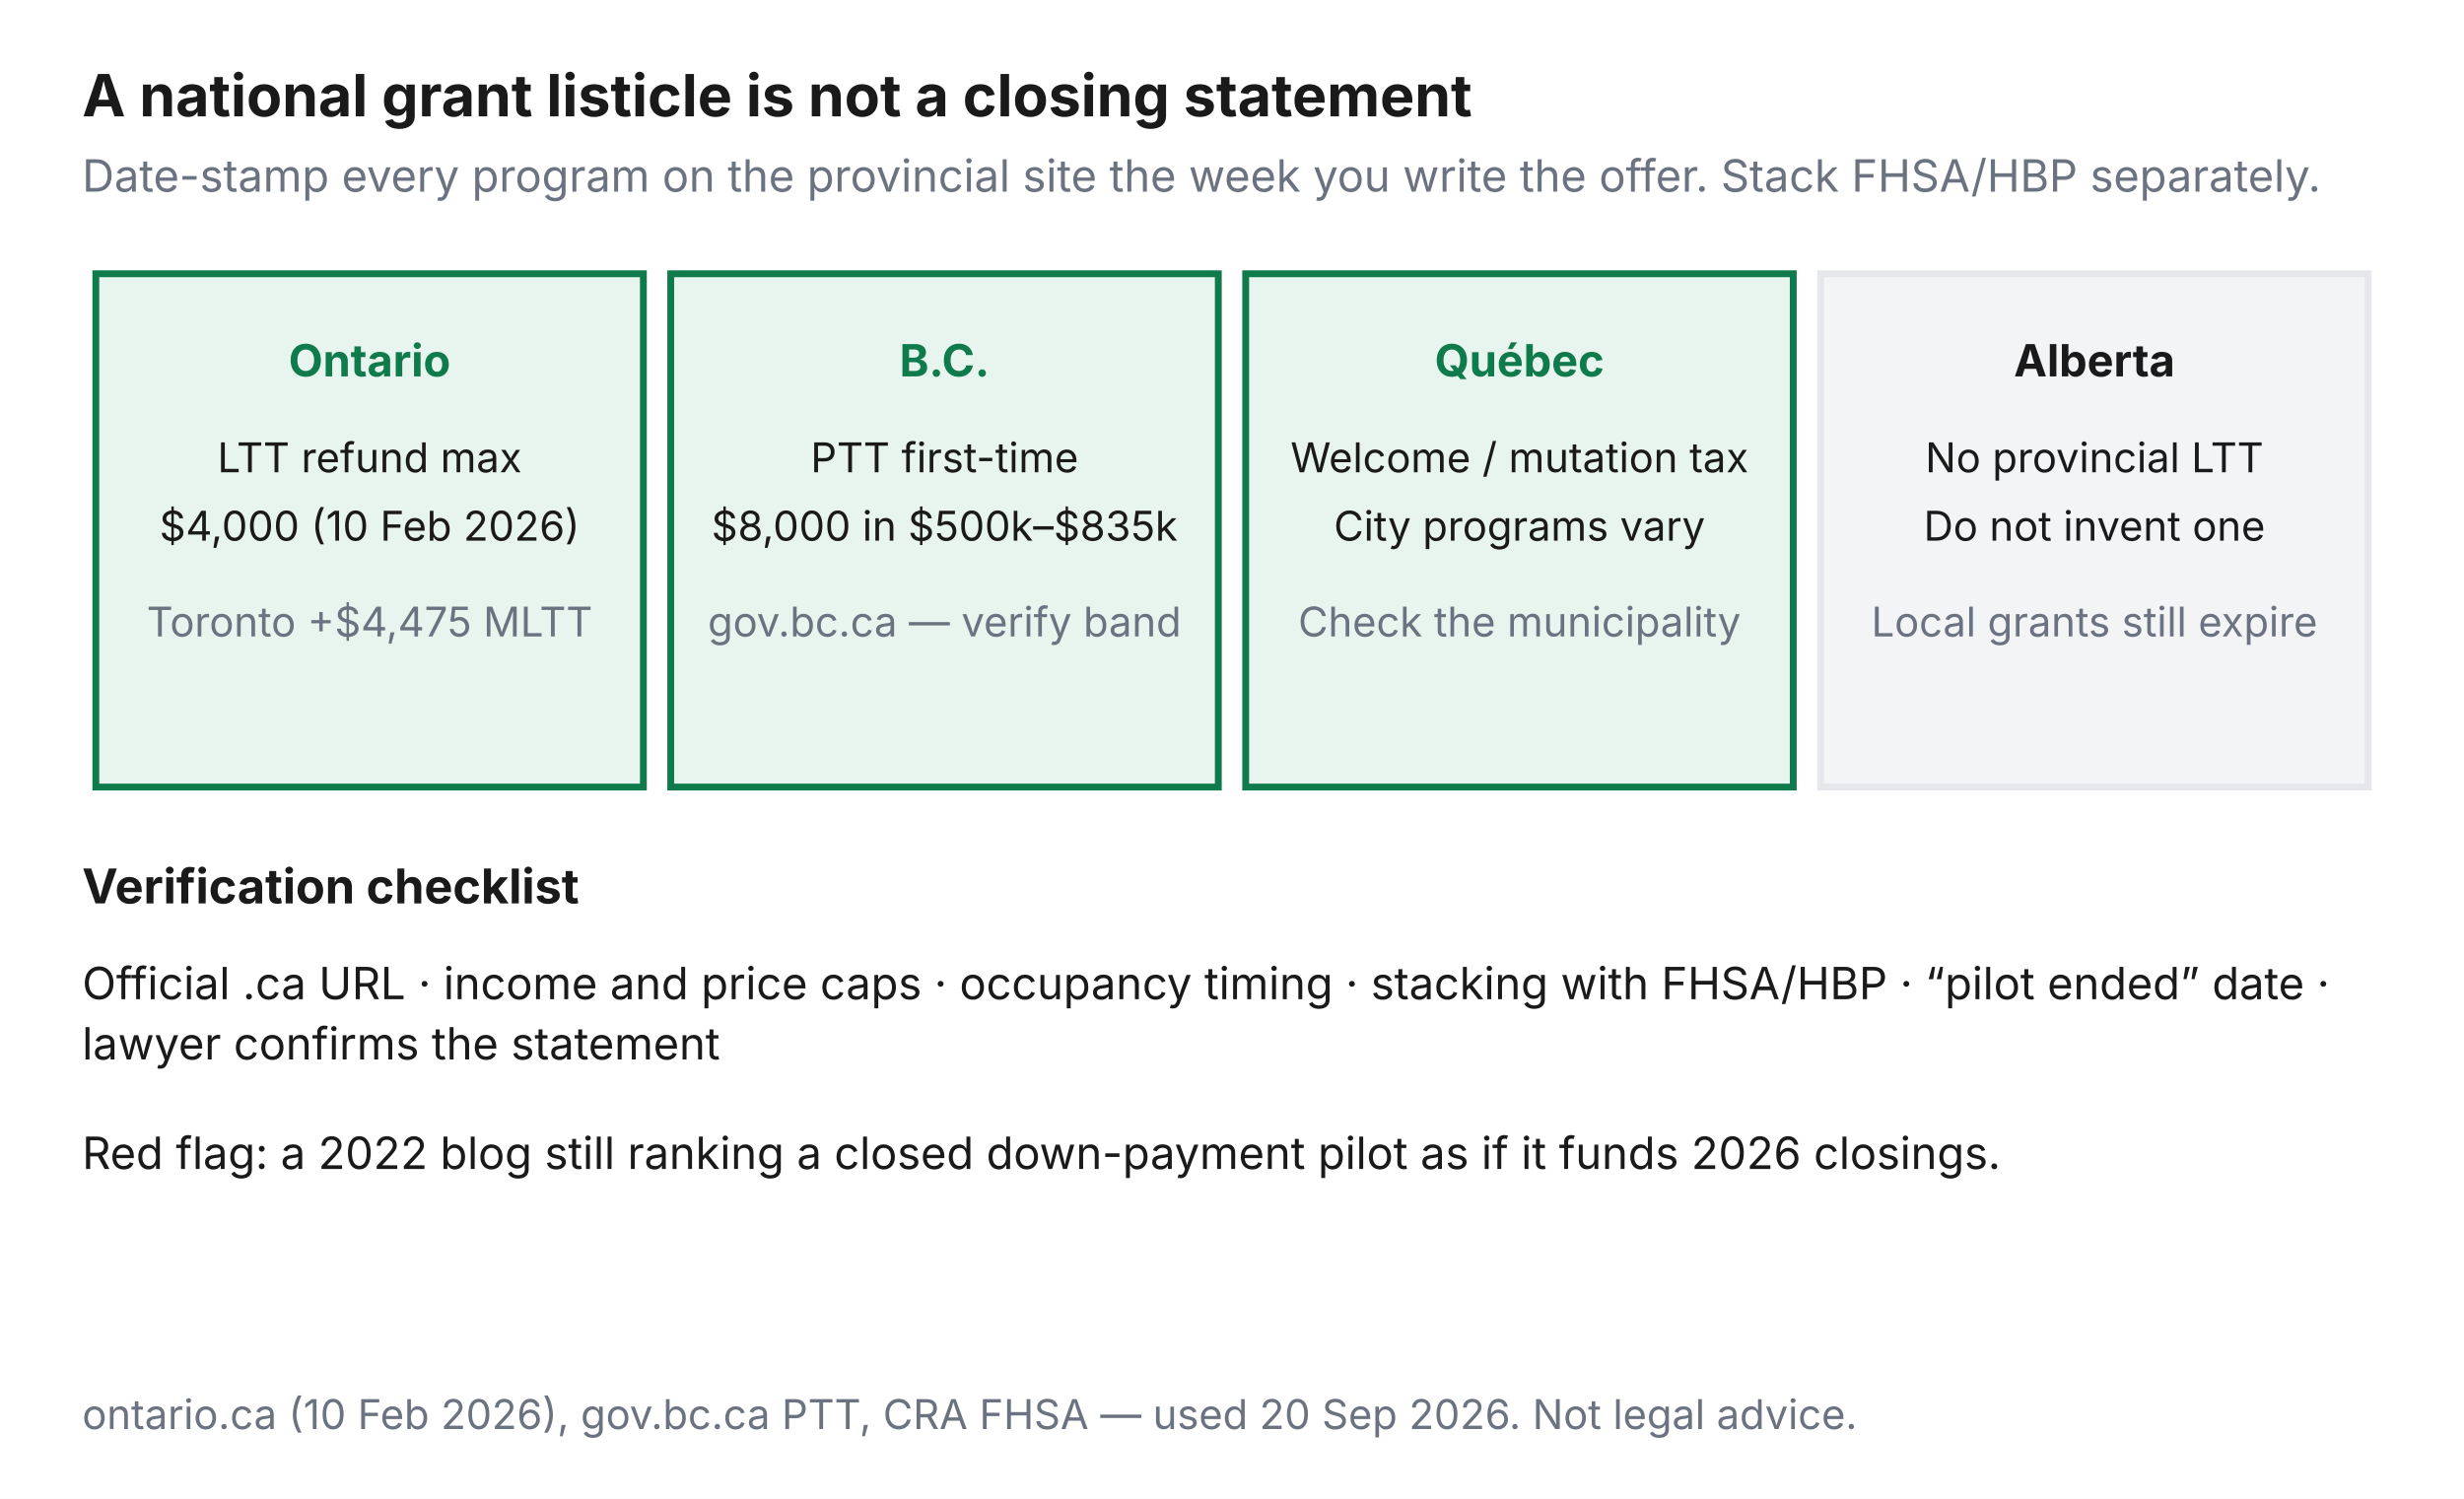
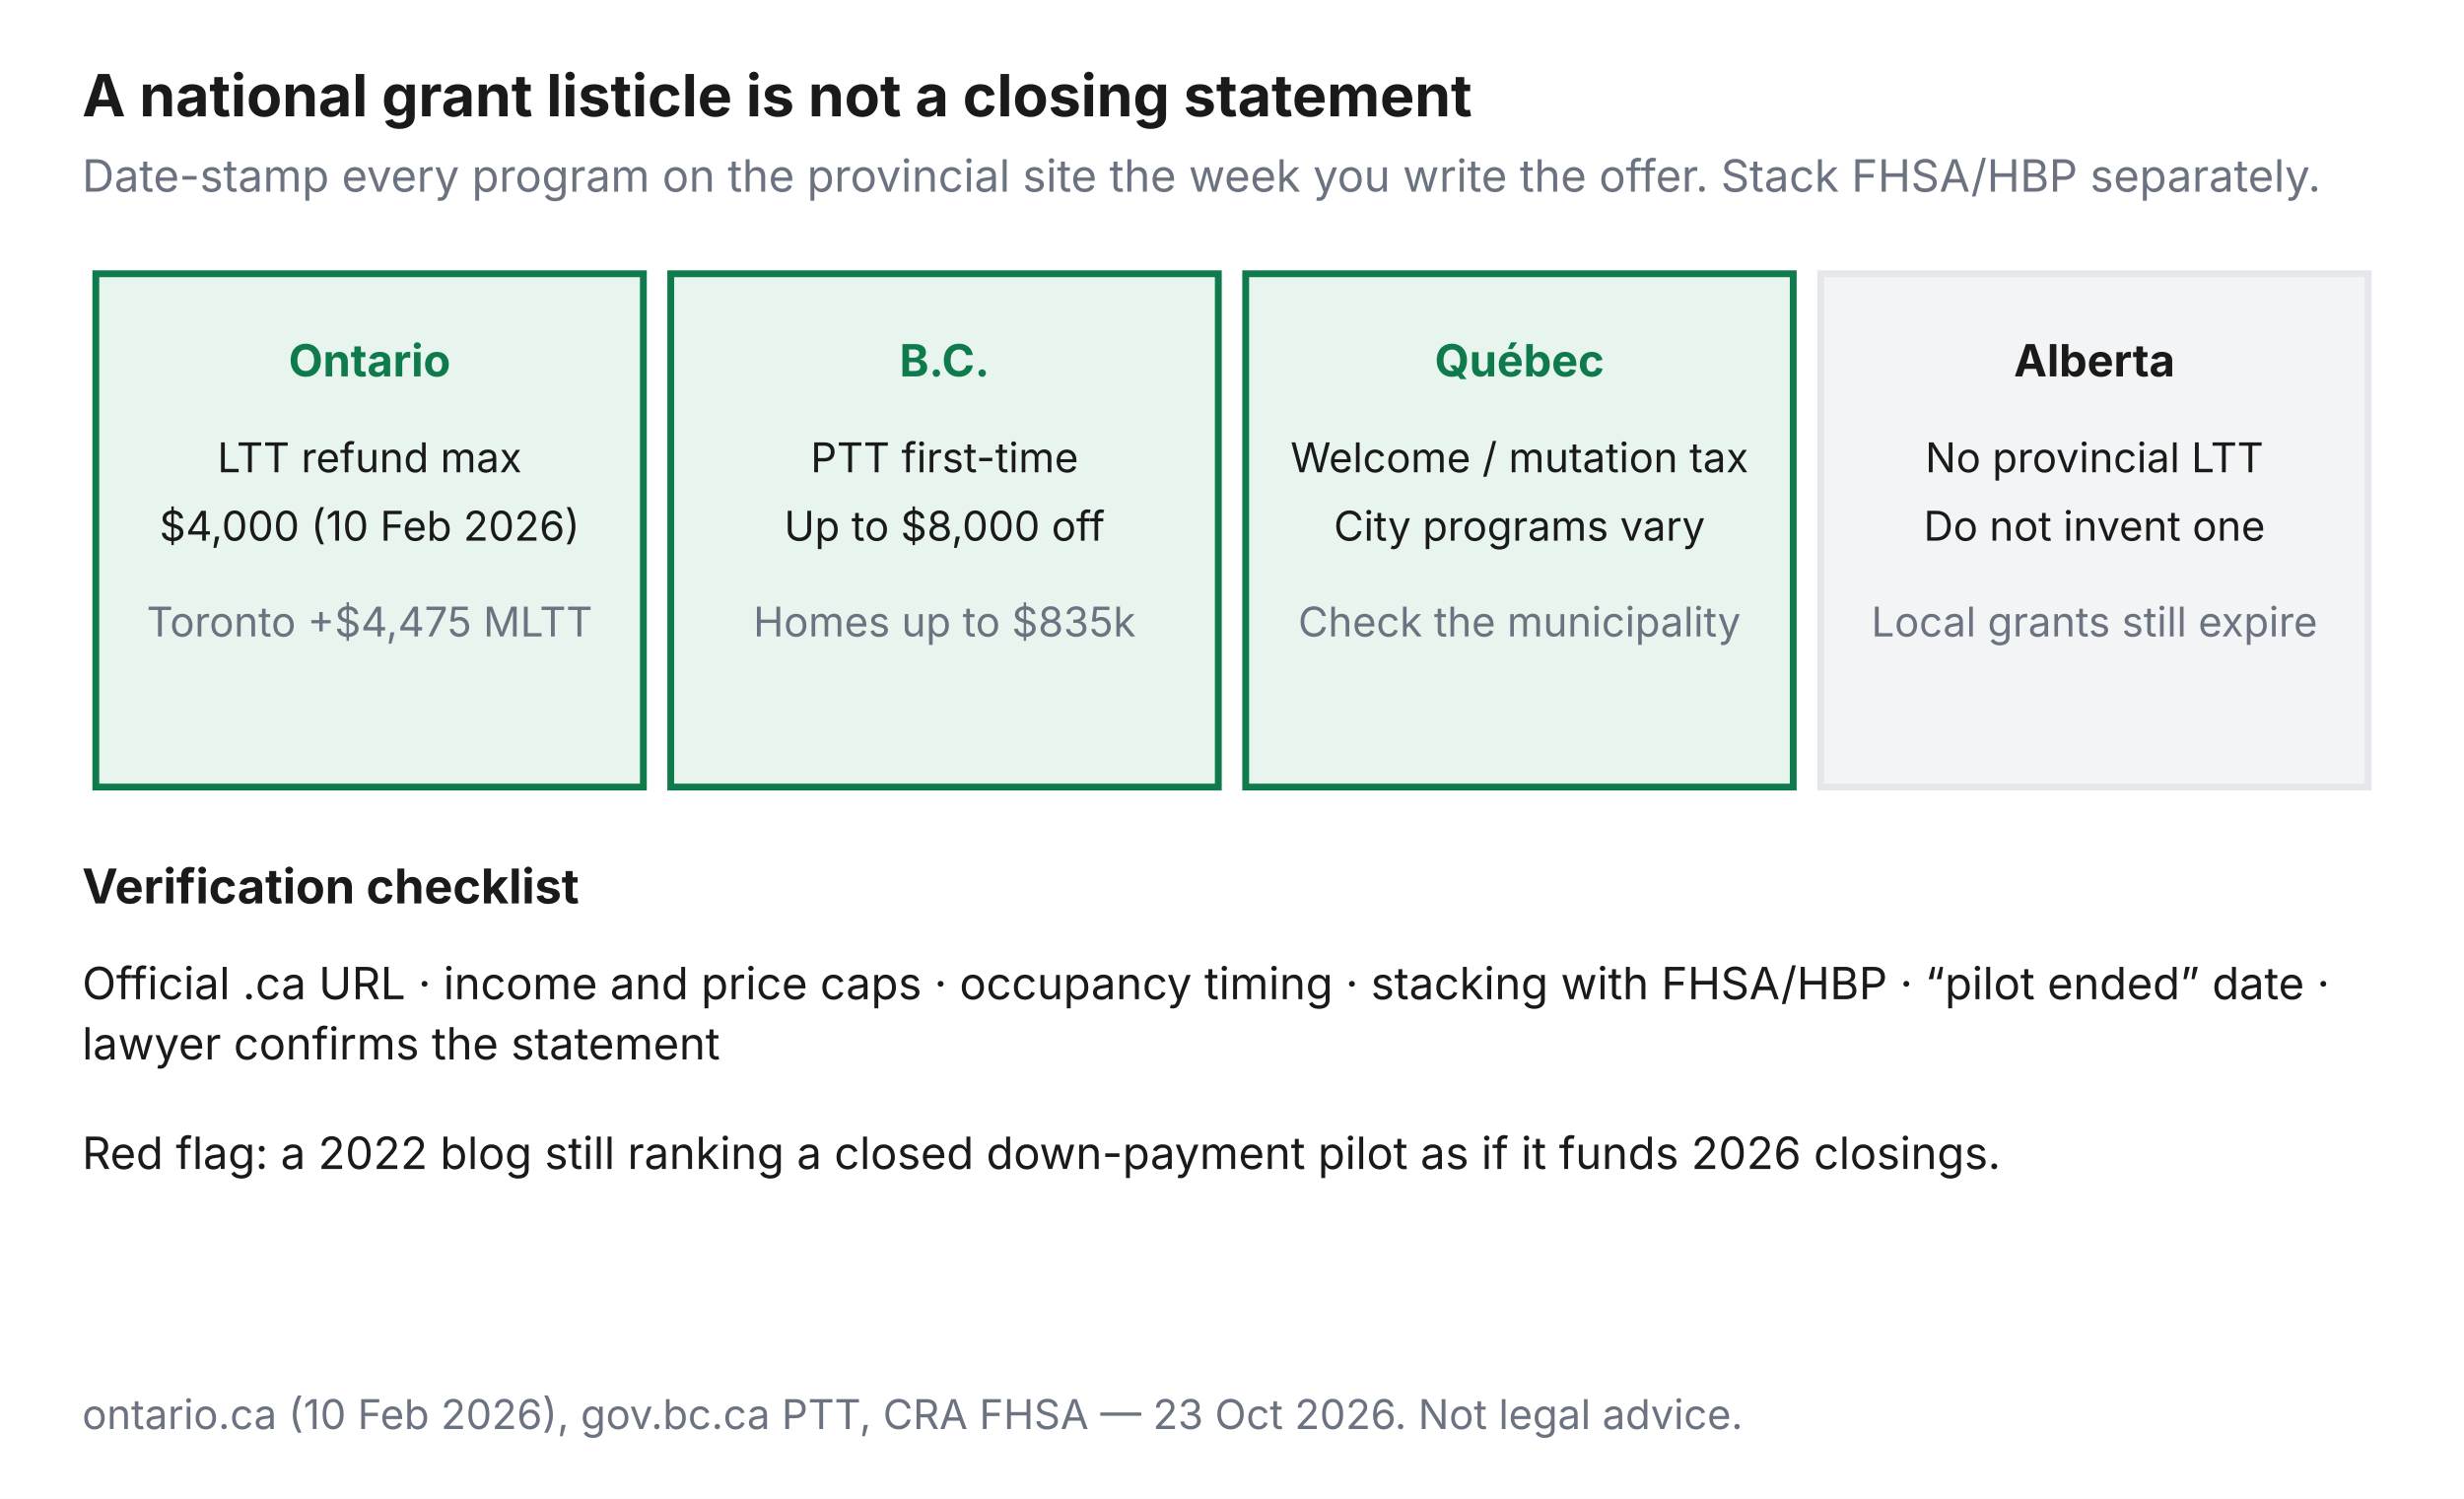
<svg xmlns="http://www.w3.org/2000/svg" viewBox="0 0 720 438" role="img" aria-labelledby="title desc">
  <rect width="720" height="438" fill="#FFFFFF" />
  <text x="24" y="34" font-family="Inter, system-ui, sans-serif" font-size="17" font-weight="700" fill="#1A1A1A">A national grant listicle is not a closing statement</text>
  <text x="24" y="56" font-family="Inter, system-ui, sans-serif" font-size="13" fill="#6B7280">Date-stamp every program on the provincial site the week you write the offer. Stack FHSA/HBP separately.</text>
  <rect x="28" y="80" width="160" height="150" fill="#E8F5EE" stroke="#0F7A4B" stroke-width="2" />
  <text x="108" y="110" text-anchor="middle" font-size="13" font-weight="700" fill="#0F7A4B" font-family="Inter, system-ui, sans-serif">Ontario</text>
  <text x="108" y="138" text-anchor="middle" font-size="12" fill="#1A1A1A" font-family="Inter, system-ui, sans-serif">LTT refund max</text>
  <text x="108" y="158" text-anchor="middle" font-size="12" fill="#1A1A1A" font-family="Inter, system-ui, sans-serif">$4,000 (10 Feb 2026)</text>
  <text x="108" y="186" text-anchor="middle" font-size="12" fill="#6B7280" font-family="Inter, system-ui, sans-serif">Toronto +$4,475 MLTT</text>
  <rect x="196" y="80" width="160" height="150" fill="#E8F5EE" stroke="#0F7A4B" stroke-width="2" />
  <text x="276" y="110" text-anchor="middle" font-size="13" font-weight="700" fill="#0F7A4B" font-family="Inter, system-ui, sans-serif">B.C.</text>
  <text x="276" y="138" text-anchor="middle" font-size="12" fill="#1A1A1A" font-family="Inter, system-ui, sans-serif">PTT first-time</text>
-   <text x="276" y="158" text-anchor="middle" font-size="12" fill="#1A1A1A" font-family="Inter, system-ui, sans-serif">$8,000 in $500k–$835k</text>
-   <text x="276" y="186" text-anchor="middle" font-size="12" fill="#6B7280" font-family="Inter, system-ui, sans-serif">gov.bc.ca — verify band</text>
+   <text x="276" y="158" text-anchor="middle" font-size="12" fill="#1A1A1A" font-family="Inter, system-ui, sans-serif">Up to $8,000 off</text>
+   <text x="276" y="186" text-anchor="middle" font-size="12" fill="#6B7280" font-family="Inter, system-ui, sans-serif">Homes up to $835k</text>
  <rect x="364" y="80" width="160" height="150" fill="#E8F5EE" stroke="#0F7A4B" stroke-width="2" />
  <text x="444" y="110" text-anchor="middle" font-size="13" font-weight="700" fill="#0F7A4B" font-family="Inter, system-ui, sans-serif">Québec</text>
  <text x="444" y="138" text-anchor="middle" font-size="12" fill="#1A1A1A" font-family="Inter, system-ui, sans-serif">Welcome / mutation tax</text>
  <text x="444" y="158" text-anchor="middle" font-size="12" fill="#1A1A1A" font-family="Inter, system-ui, sans-serif">City programs vary</text>
  <text x="444" y="186" text-anchor="middle" font-size="12" fill="#6B7280" font-family="Inter, system-ui, sans-serif">Check the municipality</text>
  <rect x="532" y="80" width="160" height="150" fill="#F3F4F6" stroke="#E5E7EB" stroke-width="2" />
  <text x="612" y="110" text-anchor="middle" font-size="13" font-weight="700" fill="#1A1A1A" font-family="Inter, system-ui, sans-serif">Alberta</text>
  <text x="612" y="138" text-anchor="middle" font-size="12" fill="#1A1A1A" font-family="Inter, system-ui, sans-serif">No provincial LTT</text>
  <text x="612" y="158" text-anchor="middle" font-size="12" fill="#1A1A1A" font-family="Inter, system-ui, sans-serif">Do not invent one</text>
  <text x="612" y="186" text-anchor="middle" font-size="12" fill="#6B7280" font-family="Inter, system-ui, sans-serif">Local grants still expire</text>
  <text x="24" y="264" font-size="14" font-weight="700" fill="#1A1A1A" font-family="Inter, system-ui, sans-serif">Verification checklist</text>
  <text x="24" y="292" font-size="13" fill="#1A1A1A" font-family="Inter, system-ui, sans-serif">
    <tspan x="24">Official .ca URL · income and price caps · occupancy timing · stacking with FHSA/HBP · “pilot ended” date · </tspan>
    <tspan x="24" dy="17.6">lawyer confirms the statement</tspan>
  </text>
  <text x="24" y="324" font-size="13" fill="#1A1A1A" font-family="Inter, system-ui, sans-serif" transform="translate(0,17.6)">Red flag: a 2022 blog still ranking a closed down-payment pilot as if it funds 2026 closings.</text>
-   <text x="24" y="400" font-family="Inter, system-ui, sans-serif" font-size="12" fill="#6B7280" transform="translate(0,17.6)">ontario.ca (10 Feb 2026), gov.bc.ca PTT, CRA FHSA — used 20 Sep 2026. Not legal advice.</text>
+   <text x="24" y="400" font-family="Inter, system-ui, sans-serif" font-size="12" fill="#6B7280" transform="translate(0,17.6)">ontario.ca (10 Feb 2026), gov.bc.ca PTT, CRA FHSA — 23 Oct 2026. Not legal advice.</text>
</svg>
